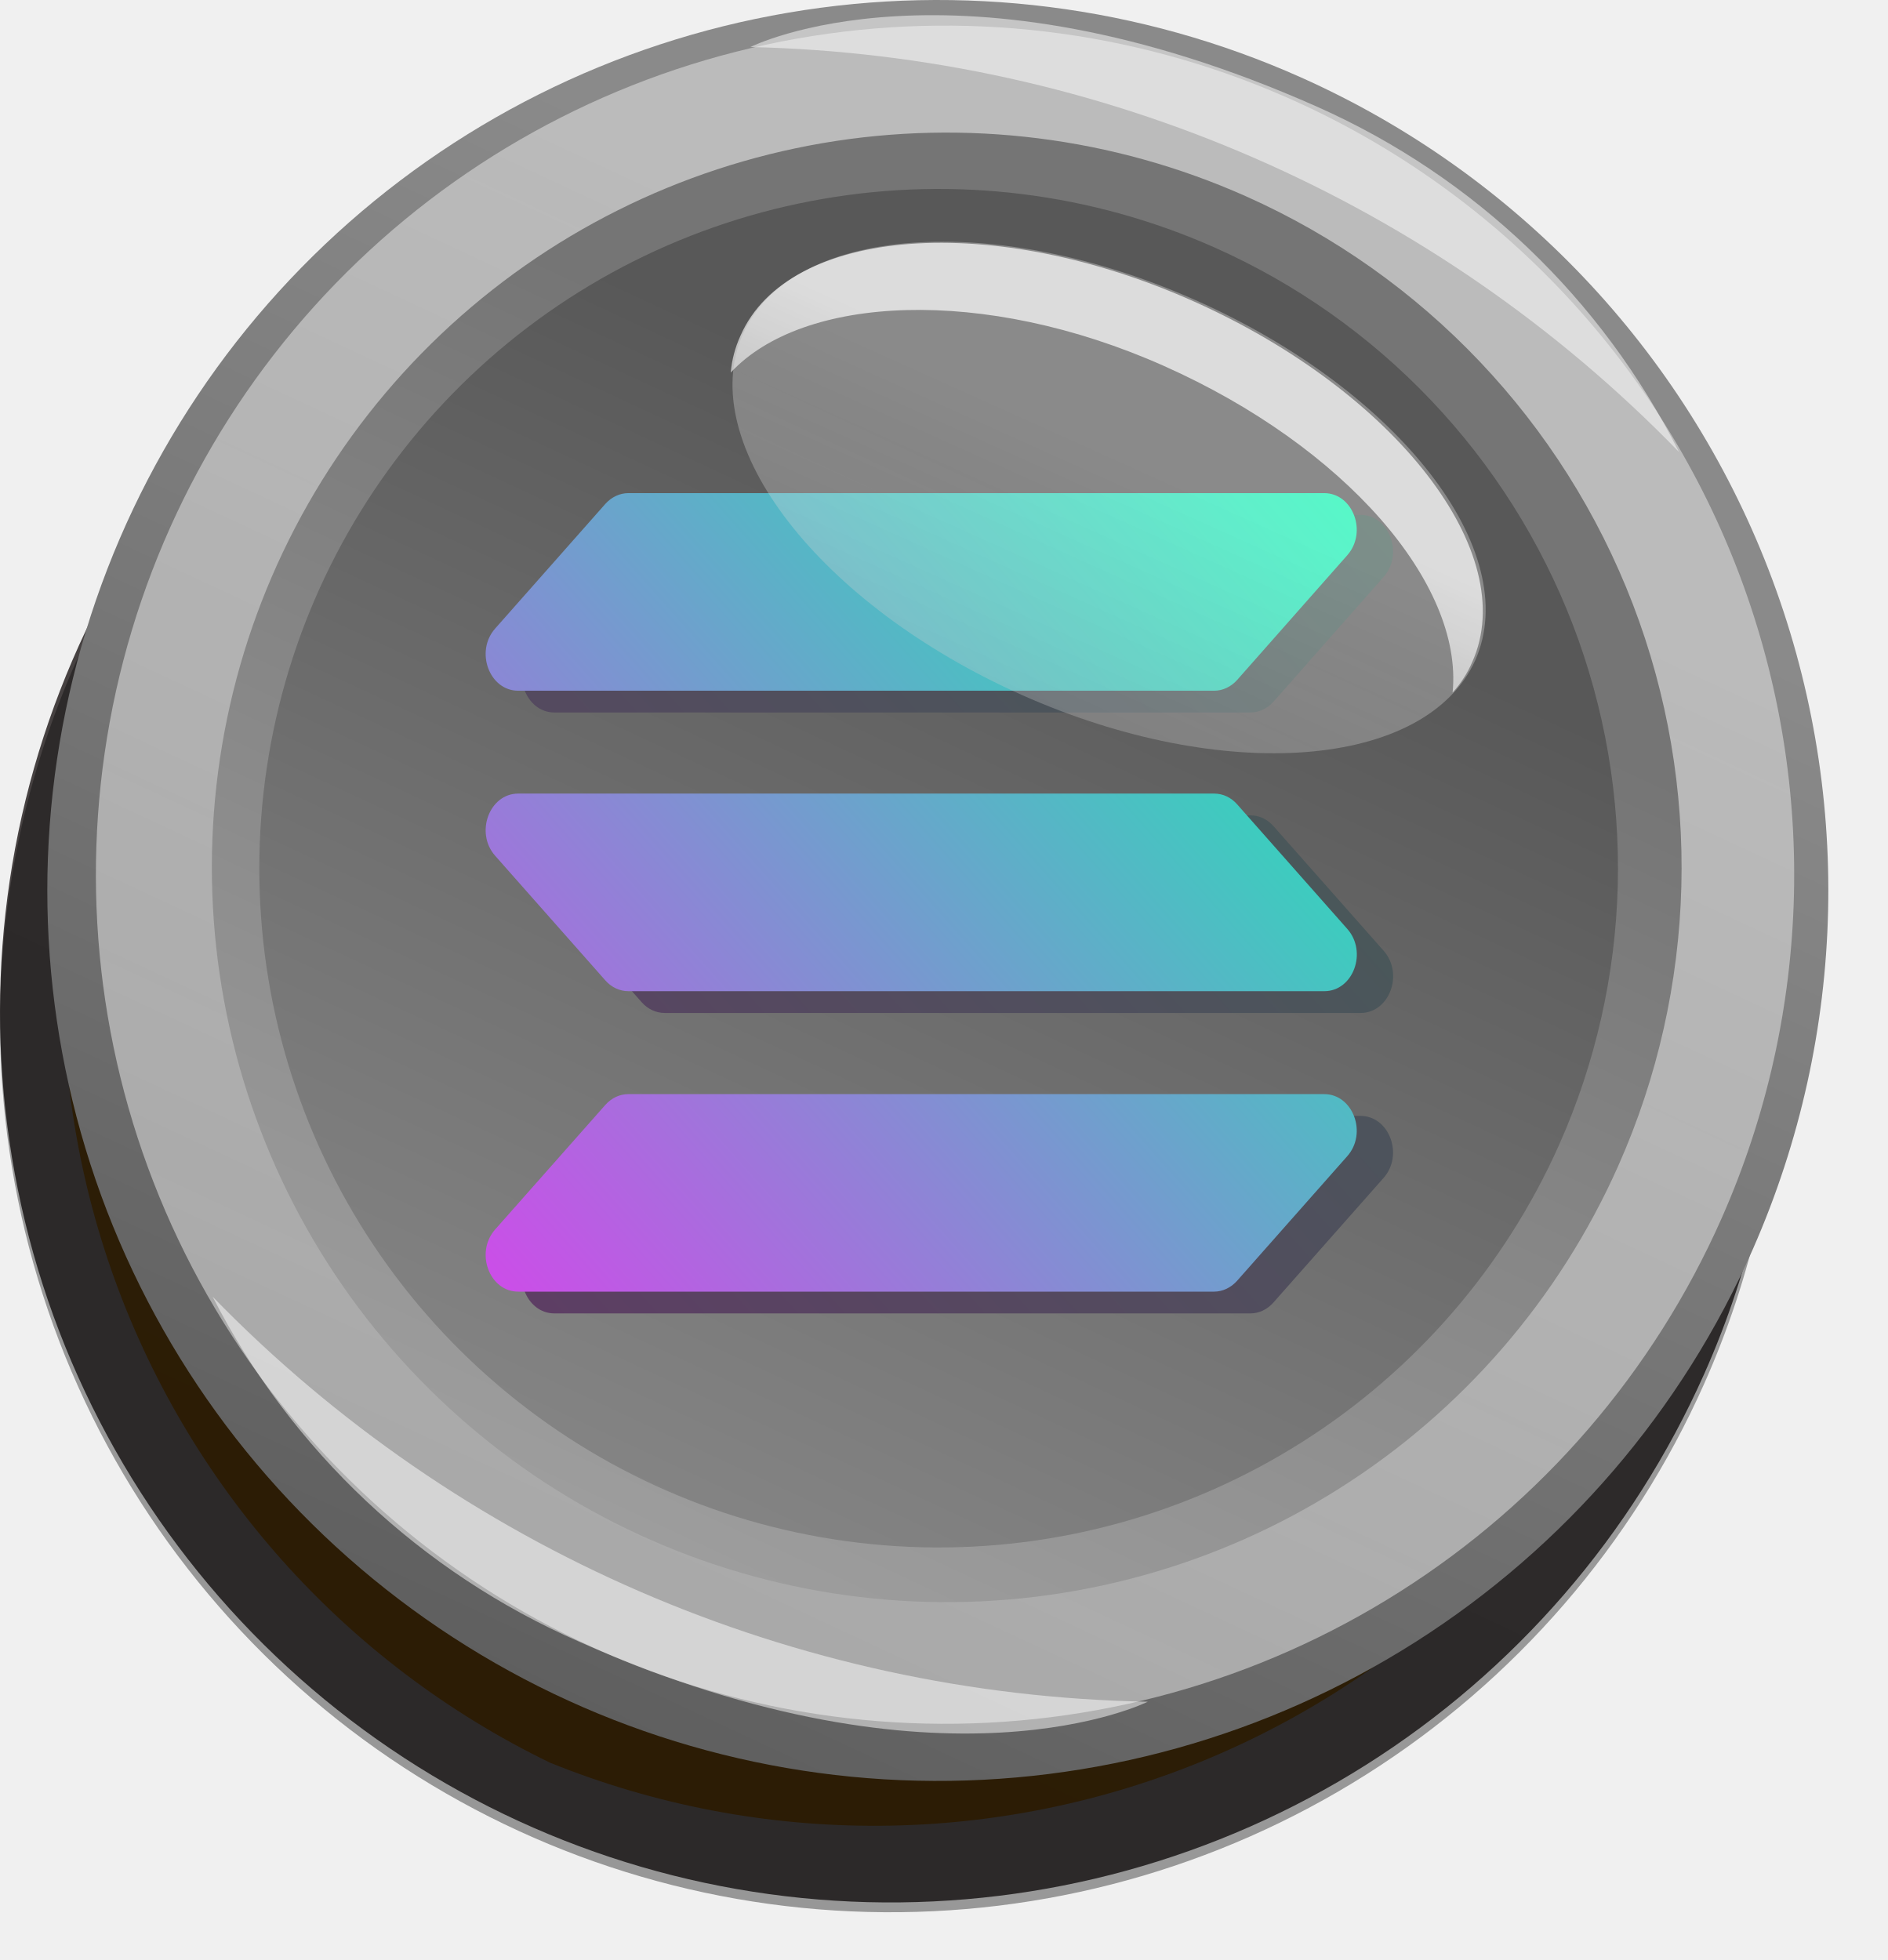
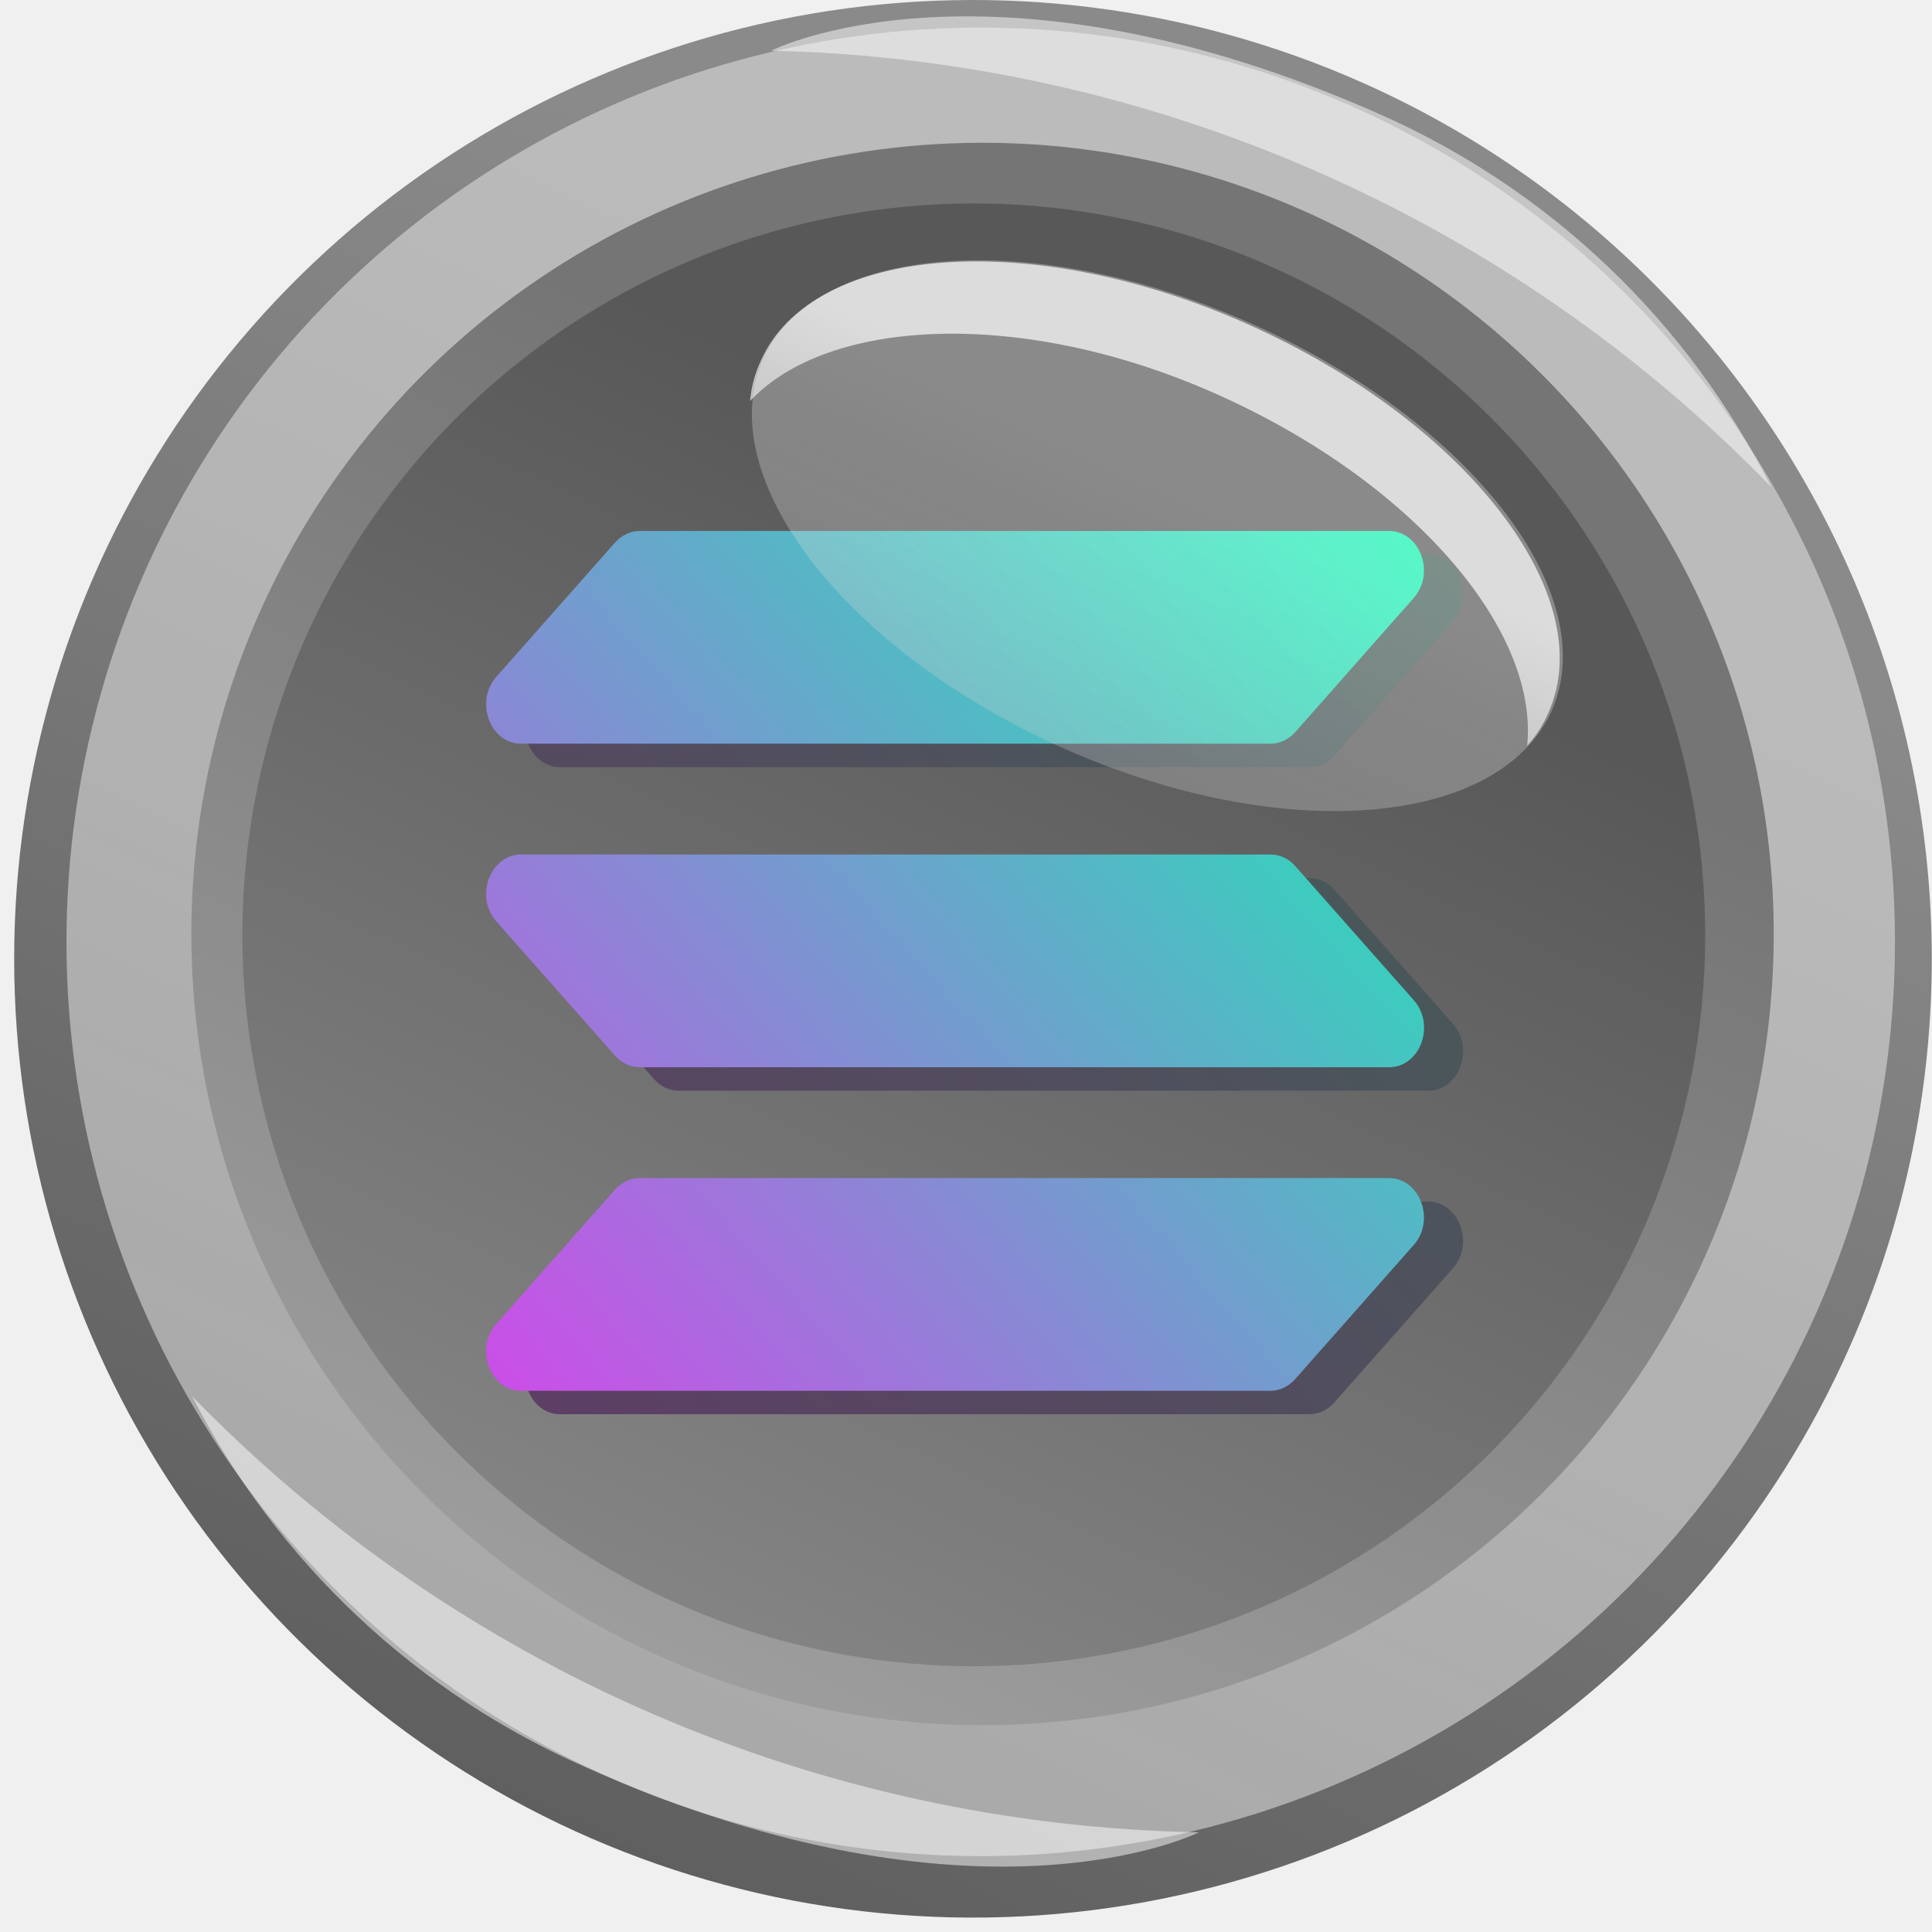
- <svg xmlns="http://www.w3.org/2000/svg" width="26" height="27" viewBox="0 0 26 27" fill="none">
-   <path d="M23.474 18.928C22.487 21.144 20.866 23.018 18.815 24.313C16.763 25.608 14.374 26.266 11.949 26.203C9.524 26.14 7.172 25.36 5.19 23.96C3.209 22.561 1.686 20.605 0.816 18.341C-0.054 16.076 -0.233 13.604 0.301 11.238C0.836 8.872 2.06 6.717 3.819 5.046C5.578 3.376 7.793 2.264 10.184 1.852C12.575 1.44 15.034 1.747 17.25 2.732C18.723 3.387 20.051 4.325 21.161 5.493C22.27 6.662 23.139 8.037 23.717 9.541C24.295 11.045 24.571 12.648 24.529 14.258C24.487 15.869 24.129 17.456 23.474 18.928Z" fill="#464141" />
-   <path style="mix-blend-mode:multiply" d="M23.474 19.063C22.487 21.279 20.866 23.154 18.815 24.448C16.763 25.744 14.374 26.401 11.949 26.338C9.524 26.276 7.172 25.495 5.19 24.096C3.209 22.696 1.686 20.74 0.816 18.476C-0.054 16.211 -0.233 13.74 0.301 11.373C0.836 9.007 2.06 6.852 3.819 5.182C5.578 3.511 7.793 2.399 10.184 1.987C12.575 1.576 15.034 1.882 17.25 2.867C18.723 3.522 20.051 4.46 21.161 5.628C22.27 6.797 23.139 8.172 23.717 9.676C24.295 11.18 24.571 12.783 24.529 14.394C24.487 16.004 24.129 17.591 23.474 19.063Z" fill="url(#paint0_linear_24_7988)" />
-   <path style="mix-blend-mode:multiply" d="M23.068 17.743C21.877 20.661 19.577 22.988 16.674 24.214C13.77 25.44 10.499 25.464 7.577 24.282C4.74 22.907 2.565 20.462 1.53 17.484C0.495 14.506 0.685 11.239 2.058 8.401C3.249 5.483 5.549 3.156 8.453 1.93C11.356 0.705 14.627 0.68 17.549 1.863C20.386 3.238 22.561 5.683 23.596 8.661C24.631 11.639 24.441 14.905 23.068 17.743Z" fill="url(#paint1_linear_24_7988)" />
-   <path d="M24.147 17.203C23.17 19.427 21.554 21.311 19.504 22.615C17.455 23.919 15.064 24.586 12.636 24.53C10.207 24.474 7.849 23.698 5.862 22.3C3.875 20.903 2.348 18.947 1.473 16.681C0.599 14.414 0.418 11.939 0.952 9.569C1.486 7.199 2.712 5.041 4.474 3.369C6.236 1.697 8.455 0.585 10.85 0.176C13.244 -0.234 15.706 0.076 17.924 1.068C20.882 2.39 23.197 4.829 24.363 7.852C25.529 10.876 25.451 14.237 24.147 17.203Z" fill="url(#paint2_linear_24_7988)" />
-   <path style="mix-blend-mode:screen" d="M23.714 16.784C22.778 18.898 21.237 20.687 19.285 21.925C17.333 23.164 15.058 23.797 12.747 23.743C10.436 23.69 8.193 22.953 6.3 21.625C4.408 20.298 2.951 18.439 2.114 16.284C1.277 14.129 1.098 11.775 1.598 9.518C2.099 7.261 3.257 5.203 4.926 3.604C6.595 2.004 8.701 0.936 10.977 0.532C13.253 0.129 15.598 0.409 17.715 1.338C19.125 1.956 20.399 2.847 21.464 3.958C22.529 5.07 23.364 6.38 23.921 7.815C24.478 9.25 24.747 10.781 24.711 12.32C24.675 13.859 24.337 15.376 23.714 16.784Z" fill="url(#paint3_linear_24_7988)" />
-   <path d="M22.289 16.064C21.475 17.893 20.137 19.44 18.443 20.508C16.75 21.577 14.778 22.119 12.777 22.067C10.775 22.015 8.834 21.37 7.199 20.215C5.564 19.059 4.308 17.445 3.591 15.576C2.873 13.707 2.726 11.667 3.168 9.714C3.61 7.761 4.622 5.983 6.074 4.605C7.527 3.227 9.355 2.311 11.329 1.972C13.302 1.634 15.331 1.888 17.16 2.703C19.612 3.795 21.529 5.816 22.491 8.321C23.453 10.827 23.38 13.612 22.289 16.064Z" fill="url(#paint4_linear_24_7988)" />
-   <path d="M21.479 15.764C20.727 17.454 19.49 18.884 17.925 19.872C16.361 20.86 14.539 21.362 12.689 21.314C10.839 21.267 9.045 20.672 7.533 19.605C6.022 18.538 4.86 17.047 4.196 15.32C3.531 13.593 3.394 11.708 3.801 9.903C4.208 8.098 5.14 6.454 6.481 5.179C7.822 3.904 9.511 3.055 11.335 2.74C13.158 2.424 15.034 2.657 16.725 3.407C17.849 3.906 18.863 4.621 19.71 5.512C20.558 6.403 21.221 7.453 21.663 8.6C22.104 9.748 22.315 10.971 22.284 12.2C22.252 13.43 21.978 14.64 21.479 15.764Z" fill="url(#paint5_linear_24_7988)" />
-   <path opacity="0.5" d="M2.929 17.863C4.014 19.984 5.8 21.663 7.982 22.617C13.006 24.851 15.81 23.442 15.81 23.442C10.949 23.353 6.319 21.348 2.929 17.863Z" fill="white" />
-   <path opacity="0.5" d="M23.127 6.226C22.067 4.114 20.308 2.434 18.149 1.473C13.125 -0.762 10.336 0.648 10.336 0.648C15.167 0.756 19.762 2.76 23.127 6.226Z" fill="white" />
-   <path fill-rule="evenodd" clip-rule="evenodd" d="M7.638 11.232H17.225C17.346 11.232 17.459 11.286 17.542 11.381L19.059 13.097C19.339 13.414 19.14 13.954 18.742 13.954H9.155C9.035 13.954 8.921 13.9 8.838 13.805L7.321 12.089C7.04 11.773 7.24 11.232 7.638 11.232ZM7.321 8.958L8.838 7.242C8.923 7.147 9.037 7.093 9.155 7.093H18.74C19.138 7.093 19.339 7.633 19.057 7.95L17.542 9.666C17.457 9.761 17.343 9.815 17.225 9.815H7.638C7.24 9.815 7.04 9.275 7.321 8.958ZM19.057 16.228L17.54 17.944C17.455 18.04 17.341 18.093 17.223 18.093H7.638C7.24 18.093 7.04 17.553 7.321 17.236L8.838 15.521C8.923 15.425 9.037 15.372 9.155 15.372H18.74C19.138 15.372 19.339 15.912 19.057 16.228Z" fill="url(#paint6_linear_24_7988)" />
-   <path fill-rule="evenodd" clip-rule="evenodd" d="M7.138 10.932H16.725C16.846 10.932 16.959 10.986 17.042 11.081L18.559 12.797C18.839 13.114 18.64 13.654 18.242 13.654H8.655C8.535 13.654 8.421 13.6 8.338 13.505L6.821 11.789C6.54 11.473 6.74 10.932 7.138 10.932ZM6.821 8.658L8.338 6.942C8.423 6.847 8.537 6.793 8.655 6.793H18.24C18.638 6.793 18.839 7.333 18.557 7.65L17.042 9.366C16.957 9.461 16.843 9.515 16.725 9.515H7.138C6.74 9.515 6.54 8.974 6.821 8.658ZM18.557 15.928L17.04 17.644C16.955 17.739 16.841 17.793 16.723 17.793H7.138C6.74 17.793 6.54 17.253 6.821 16.936L8.338 15.221C8.423 15.125 8.537 15.072 8.655 15.072H18.24C18.638 15.072 18.839 15.612 18.557 15.928Z" fill="url(#paint7_linear_24_7988)" />
-   <path opacity="0.3" d="M20.323 9.091C19.649 10.59 16.86 10.815 14.07 9.571C11.281 8.326 9.572 6.107 10.231 4.607C10.891 3.107 13.695 2.897 16.485 4.142C19.274 5.387 20.983 7.591 20.323 9.091Z" fill="url(#paint8_linear_24_7988)" />
-   <path opacity="0.7" d="M16.035 5.042C18.524 6.151 20.159 8.041 20.009 9.541C20.121 9.417 20.213 9.275 20.279 9.121C20.953 7.621 19.229 5.402 16.455 4.157C13.68 2.912 10.861 3.122 10.201 4.622C10.127 4.783 10.081 4.955 10.066 5.132C11.056 4.067 13.545 3.932 16.035 5.042Z" fill="url(#paint9_linear_24_7988)" />
+ <svg xmlns="http://www.w3.org/2000/svg" width="48" height="48" viewBox="0 0 48 48" fill="none">
+   <path d="M45.98 33.408C44.082 37.727 40.943 41.385 36.963 43.918C32.983 46.451 28.341 47.745 23.625 47.636C18.908 47.527 14.33 46.021 10.471 43.307C6.612 40.593 3.646 36.795 1.948 32.393C0.25 27.992 -0.102 23.185 0.935 18.583C1.973 13.981 4.353 9.79 7.775 6.543C11.197 3.295 15.506 1.137 20.156 0.341C24.806 -0.454 29.588 0.149 33.895 2.074C39.639 4.642 44.135 9.378 46.399 15.249C48.663 21.12 48.513 27.648 45.98 33.408Z" fill="url(#paint0_linear_328_77427)" />
+   <path style="mix-blend-mode:screen" d="M45.137 32.593C43.32 36.698 40.328 40.173 36.537 42.579C32.747 44.984 28.329 46.213 23.841 46.109C19.353 46.005 14.996 44.574 11.321 41.996C7.646 39.417 4.817 35.808 3.192 31.623C1.567 27.439 1.218 22.866 2.19 18.483C3.162 14.1 5.41 10.104 8.652 6.998C11.894 3.893 15.983 1.817 20.403 1.034C24.824 0.251 29.377 0.795 33.489 2.598C36.226 3.799 38.7 5.528 40.768 7.687C42.836 9.845 44.458 12.391 45.54 15.178C46.622 17.964 47.143 20.937 47.074 23.925C47.005 26.914 46.347 29.86 45.137 32.593Z" fill="url(#paint1_linear_328_77427)" />
+   <path d="M42.37 31.195C40.789 34.748 38.19 37.752 34.902 39.827C31.614 41.902 27.785 42.956 23.898 42.854C20.011 42.753 16.242 41.501 13.066 39.257C9.891 37.013 7.453 33.878 6.059 30.248C4.666 26.618 4.381 22.656 5.239 18.864C6.097 15.072 8.061 11.62 10.882 8.943C13.703 6.267 17.253 4.488 21.086 3.83C24.918 3.173 28.859 3.666 32.41 5.248C37.171 7.369 40.895 11.294 42.762 16.16C44.63 21.026 44.489 26.434 42.37 31.195Z" fill="url(#paint2_linear_328_77427)" />
+   <path d="M40.797 30.613C39.336 33.896 36.935 36.672 33.897 38.591C30.858 40.51 27.32 41.484 23.727 41.392C20.135 41.3 16.651 40.145 13.715 38.073C10.78 36.001 8.524 33.105 7.234 29.751C5.944 26.397 5.677 22.736 6.467 19.231C7.257 15.726 9.069 12.533 11.673 10.057C14.277 7.581 17.556 5.933 21.097 5.321C24.638 4.708 28.281 5.159 31.565 6.617C33.748 7.585 35.718 8.975 37.363 10.705C39.008 12.435 40.297 14.473 41.154 16.702C42.011 18.93 42.421 21.306 42.36 23.693C42.298 26.08 41.767 28.431 40.797 30.613Z" fill="url(#paint3_linear_328_77427)" />
+   <path opacity="0.5" d="M4.774 34.69C6.881 38.808 10.349 42.07 14.588 43.922C24.343 48.261 29.789 45.523 29.789 45.523C20.349 45.35 11.358 41.457 4.774 34.69Z" fill="white" />
+   <path opacity="0.5" d="M43.999 12.092C41.939 7.99 38.523 4.728 34.33 2.86C24.575 -1.479 19.158 1.259 19.158 1.259C28.54 1.468 37.462 5.359 43.999 12.092Z" fill="white" />
+   <path fill-rule="evenodd" clip-rule="evenodd" d="M13.919 21.813H32.537C32.77 21.813 32.992 21.917 33.153 22.102L36.098 25.434C36.641 26.049 36.255 27.098 35.482 27.098H16.865C16.631 27.098 16.41 26.994 16.249 26.809L13.304 23.477C12.756 22.862 13.147 21.813 13.919 21.813ZM13.304 17.396L16.249 14.064C16.414 13.879 16.635 13.775 16.865 13.775H35.478C36.251 13.775 36.641 14.824 36.094 15.438L33.153 18.77C32.988 18.956 32.766 19.06 32.537 19.06H13.919C13.147 19.06 12.756 18.011 13.304 17.396ZM36.094 31.515L33.148 34.847C32.984 35.032 32.762 35.136 32.533 35.136H13.919C13.147 35.136 12.756 34.087 13.304 33.473L16.249 30.141C16.414 29.955 16.635 29.851 16.865 29.851H35.478C36.251 29.851 36.641 30.9 36.094 31.515Z" fill="url(#paint4_linear_328_77427)" />
+   <path fill-rule="evenodd" clip-rule="evenodd" d="M12.948 21.23H31.566C31.799 21.23 32.021 21.334 32.182 21.52L35.127 24.852C35.67 25.467 35.284 26.515 34.511 26.515H15.894C15.66 26.515 15.439 26.412 15.278 26.226L12.333 22.894C11.786 22.279 12.176 21.23 12.948 21.23ZM12.333 16.813L15.278 13.482C15.443 13.296 15.664 13.192 15.894 13.192H34.507C35.28 13.192 35.67 14.241 35.123 14.856L32.182 18.188C32.017 18.373 31.795 18.477 31.566 18.477H12.948C12.176 18.477 11.786 17.428 12.333 16.813ZM35.123 30.932L32.178 34.264C32.013 34.45 31.791 34.554 31.562 34.554H12.948C12.176 34.554 11.786 33.505 12.333 32.89L15.278 29.558C15.443 29.373 15.664 29.269 15.894 29.269H34.507C35.28 29.269 35.67 30.318 35.123 30.932Z" fill="url(#paint5_linear_328_77427)" />
+   <path opacity="0.3" d="M38.554 17.654C37.243 20.566 31.827 21.003 26.41 18.586C20.994 16.169 17.674 11.859 18.955 8.947C20.237 6.035 25.682 5.627 31.099 8.044C36.515 10.461 39.835 14.742 38.554 17.654Z" fill="url(#paint6_linear_328_77427)" />
+   <path opacity="0.7" d="M30.225 9.791C35.059 11.946 38.234 15.616 37.942 18.528C38.161 18.287 38.339 18.011 38.467 17.712C39.777 14.8 36.428 10.49 31.041 8.073C25.653 5.656 20.178 6.064 18.897 8.976C18.752 9.288 18.663 9.623 18.635 9.966C20.557 7.898 25.391 7.636 30.225 9.791Z" fill="url(#paint7_linear_328_77427)" />
  <defs>
-     <linearGradient id="paint0_linear_24_7988" x1="5.711" y1="24.698" x2="14.231" y2="6.407" gradientUnits="userSpaceOnUse">
-       <stop stop-color="#A0A0A0" />
-       <stop offset="1" stop-color="#A6A6A6" />
-     </linearGradient>
-     <linearGradient id="paint1_linear_24_7988" x1="6.013" y1="23.735" x2="14.527" y2="5.458" gradientUnits="userSpaceOnUse">
-       <stop stop-color="#FFAC1C" />
-       <stop offset="1" stop-color="#F9D445" />
-     </linearGradient>
-     <linearGradient id="paint2_linear_24_7988" x1="6.394" y1="22.888" x2="14.914" y2="4.598" gradientUnits="userSpaceOnUse">
+     <linearGradient id="paint0_linear_328_77427" x1="11.505" y1="44.449" x2="28.05" y2="8.929" gradientUnits="userSpaceOnUse">
      <stop stop-color="#5F5F5F" />
      <stop offset="1" stop-color="#8A8A8A" />
    </linearGradient>
-     <linearGradient id="paint3_linear_24_7988" x1="6.69" y1="22.233" x2="14.809" y2="4.796" gradientUnits="userSpaceOnUse">
+     <linearGradient id="paint1_linear_328_77427" x1="12.079" y1="43.177" x2="27.845" y2="9.315" gradientUnits="userSpaceOnUse">
      <stop stop-color="#737373" />
      <stop offset="0.99" stop-color="#6B6B6B" />
    </linearGradient>
-     <linearGradient id="paint4_linear_24_7988" x1="7.31" y1="20.822" x2="14.332" y2="5.747" gradientUnits="userSpaceOnUse">
+     <linearGradient id="paint2_linear_328_77427" x1="13.281" y1="40.435" x2="26.918" y2="11.161" gradientUnits="userSpaceOnUse">
      <stop stop-color="#9E9E9E" />
      <stop offset="0.95" stop-color="#757575" />
    </linearGradient>
-     <linearGradient id="paint5_linear_24_7988" x1="7.482" y1="20.292" x2="13.986" y2="6.33" gradientUnits="userSpaceOnUse">
+     <linearGradient id="paint3_linear_328_77427" x1="13.617" y1="39.407" x2="26.247" y2="12.293" gradientUnits="userSpaceOnUse">
      <stop stop-color="#858585" />
      <stop offset="1" stop-color="#585858" />
    </linearGradient>
-     <linearGradient id="paint6_linear_24_7988" x1="7.873" y1="18.566" x2="19.739" y2="8.006" gradientUnits="userSpaceOnUse">
+     <linearGradient id="paint4_linear_328_77427" x1="14.375" y1="36.056" x2="37.418" y2="15.547" gradientUnits="userSpaceOnUse">
      <stop stop-color="#5D3E64" />
      <stop offset="1" stop-color="#445F57" />
    </linearGradient>
-     <linearGradient id="paint7_linear_24_7988" x1="7.373" y1="18.266" x2="19.239" y2="7.706" gradientUnits="userSpaceOnUse">
+     <linearGradient id="paint5_linear_328_77427" x1="13.404" y1="35.473" x2="36.447" y2="14.964" gradientUnits="userSpaceOnUse">
      <stop stop-color="#CB4EE8" />
      <stop offset="1" stop-color="#10F4B1" />
    </linearGradient>
-     <linearGradient id="paint8_linear_24_7988" x1="12.145" y1="10.344" x2="14.254" y2="5.663" gradientUnits="userSpaceOnUse">
+     <linearGradient id="paint6_linear_328_77427" x1="22.671" y1="20.087" x2="26.767" y2="10.998" gradientUnits="userSpaceOnUse">
      <stop stop-color="#B9B9B9" />
      <stop offset="0.99" stop-color="white" />
    </linearGradient>
-     <linearGradient id="paint9_linear_24_7988" x1="13.112" y1="8.087" x2="14.348" y2="5.344" gradientUnits="userSpaceOnUse">
+     <linearGradient id="paint7_linear_328_77427" x1="24.55" y1="15.705" x2="26.95" y2="10.379" gradientUnits="userSpaceOnUse">
      <stop stop-color="#D0D0D0" />
      <stop offset="0.99" stop-color="white" />
    </linearGradient>
  </defs>
</svg>
